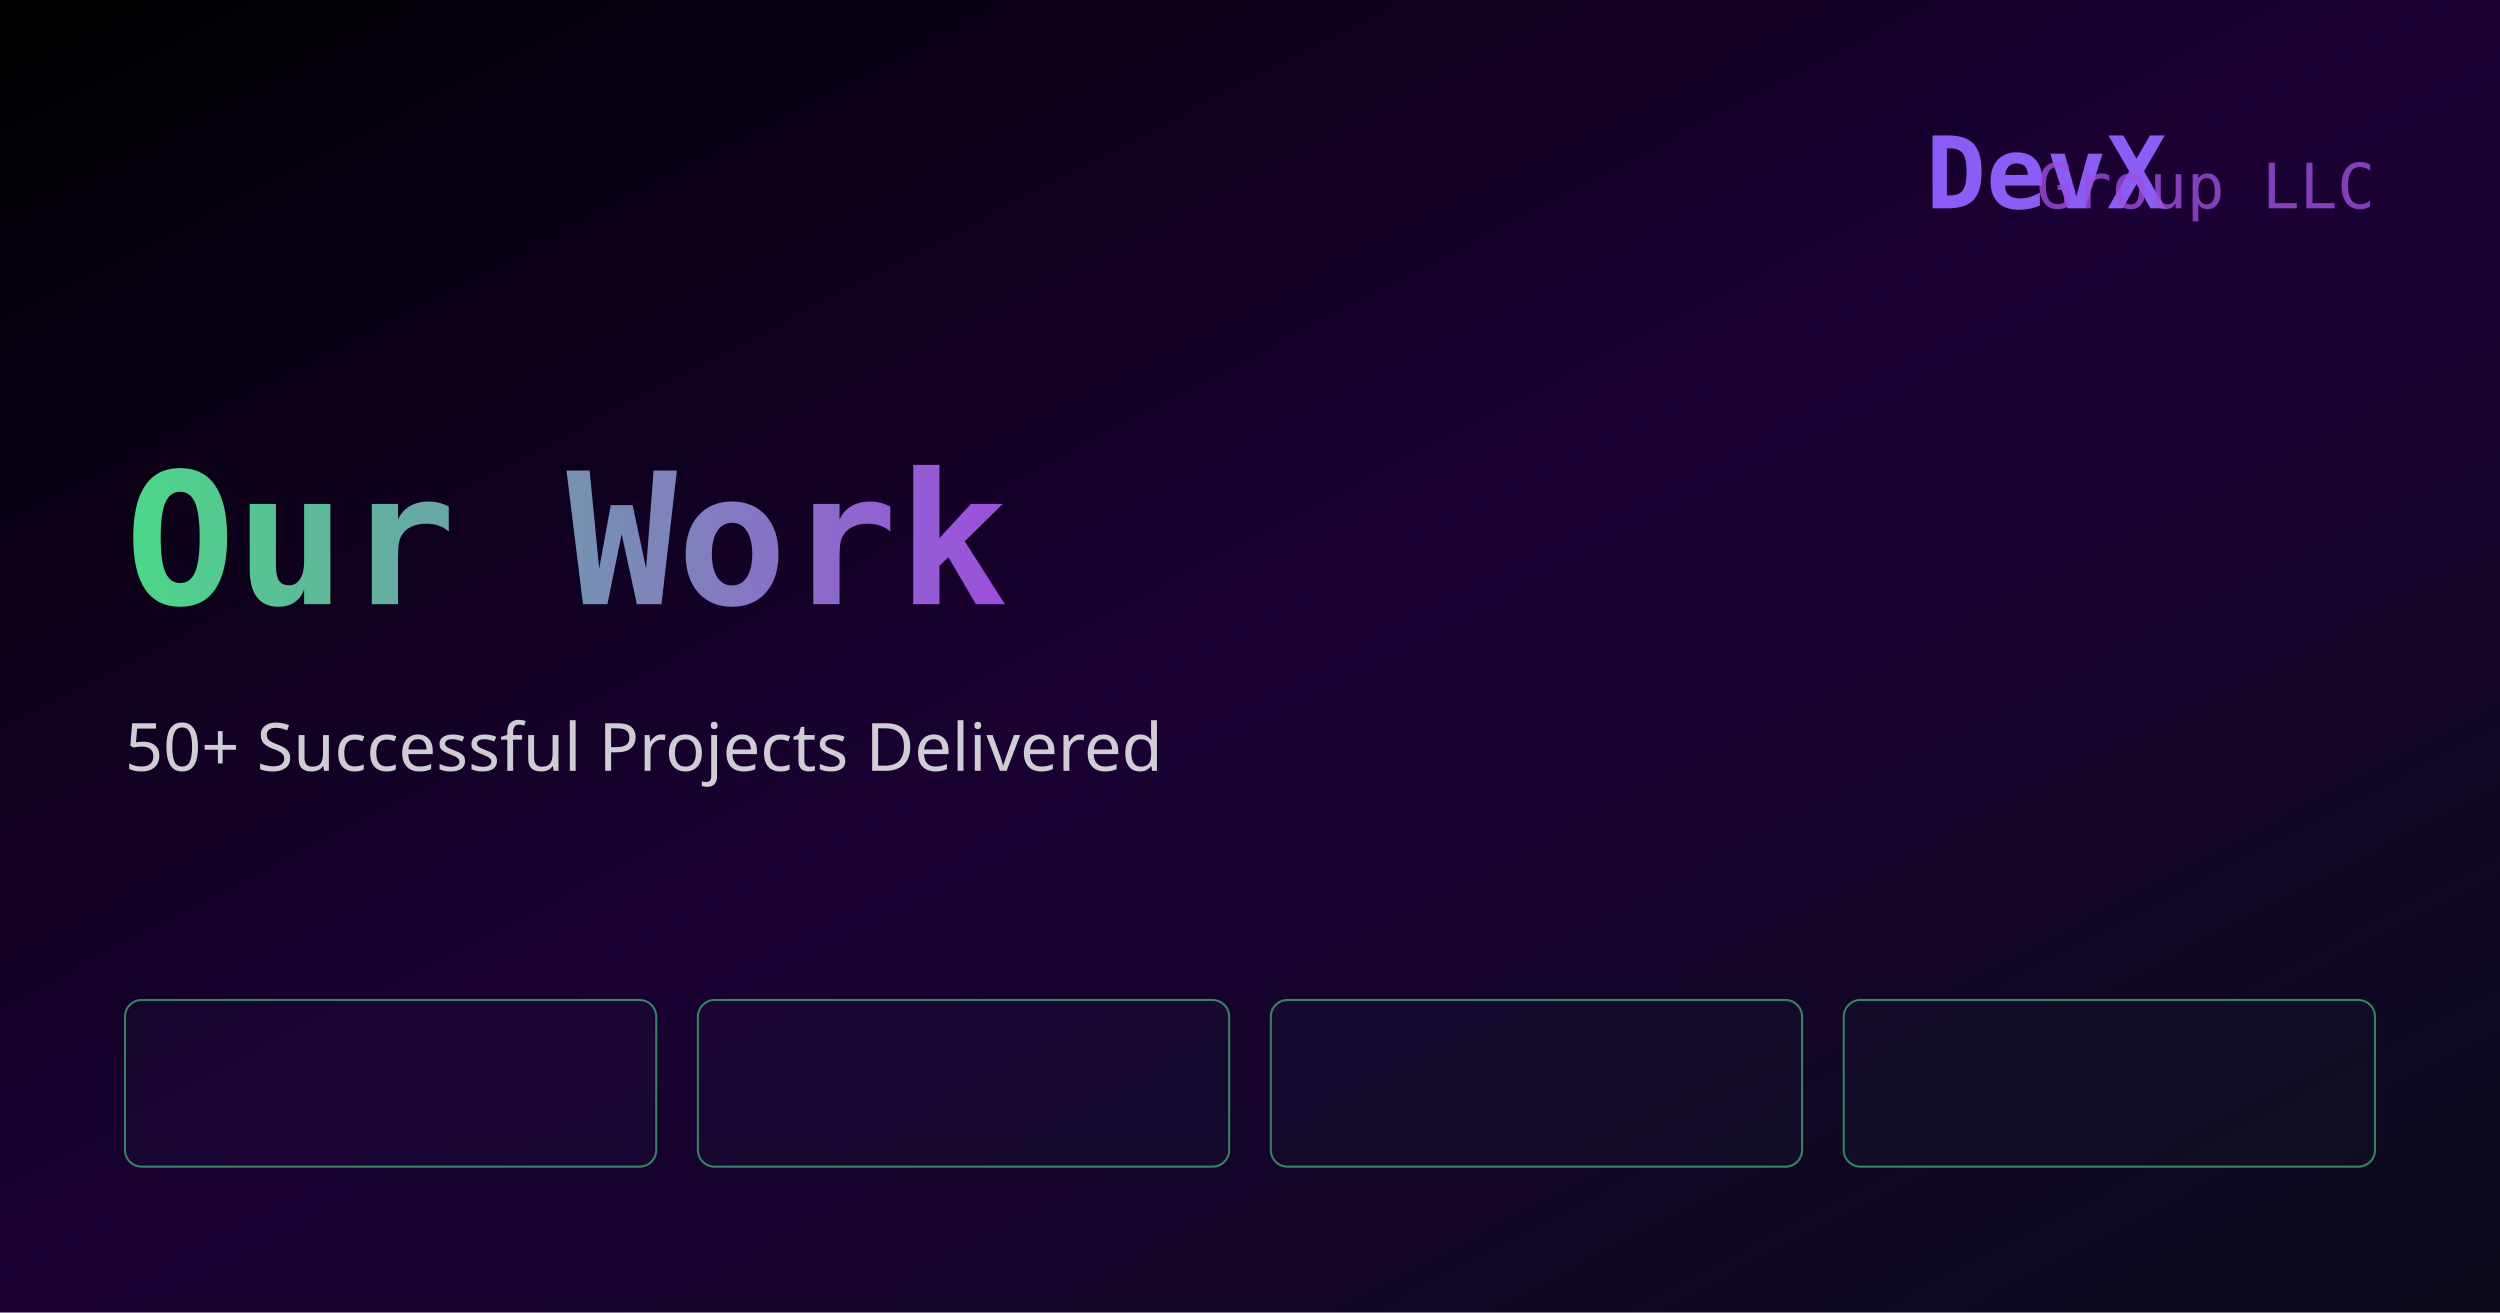
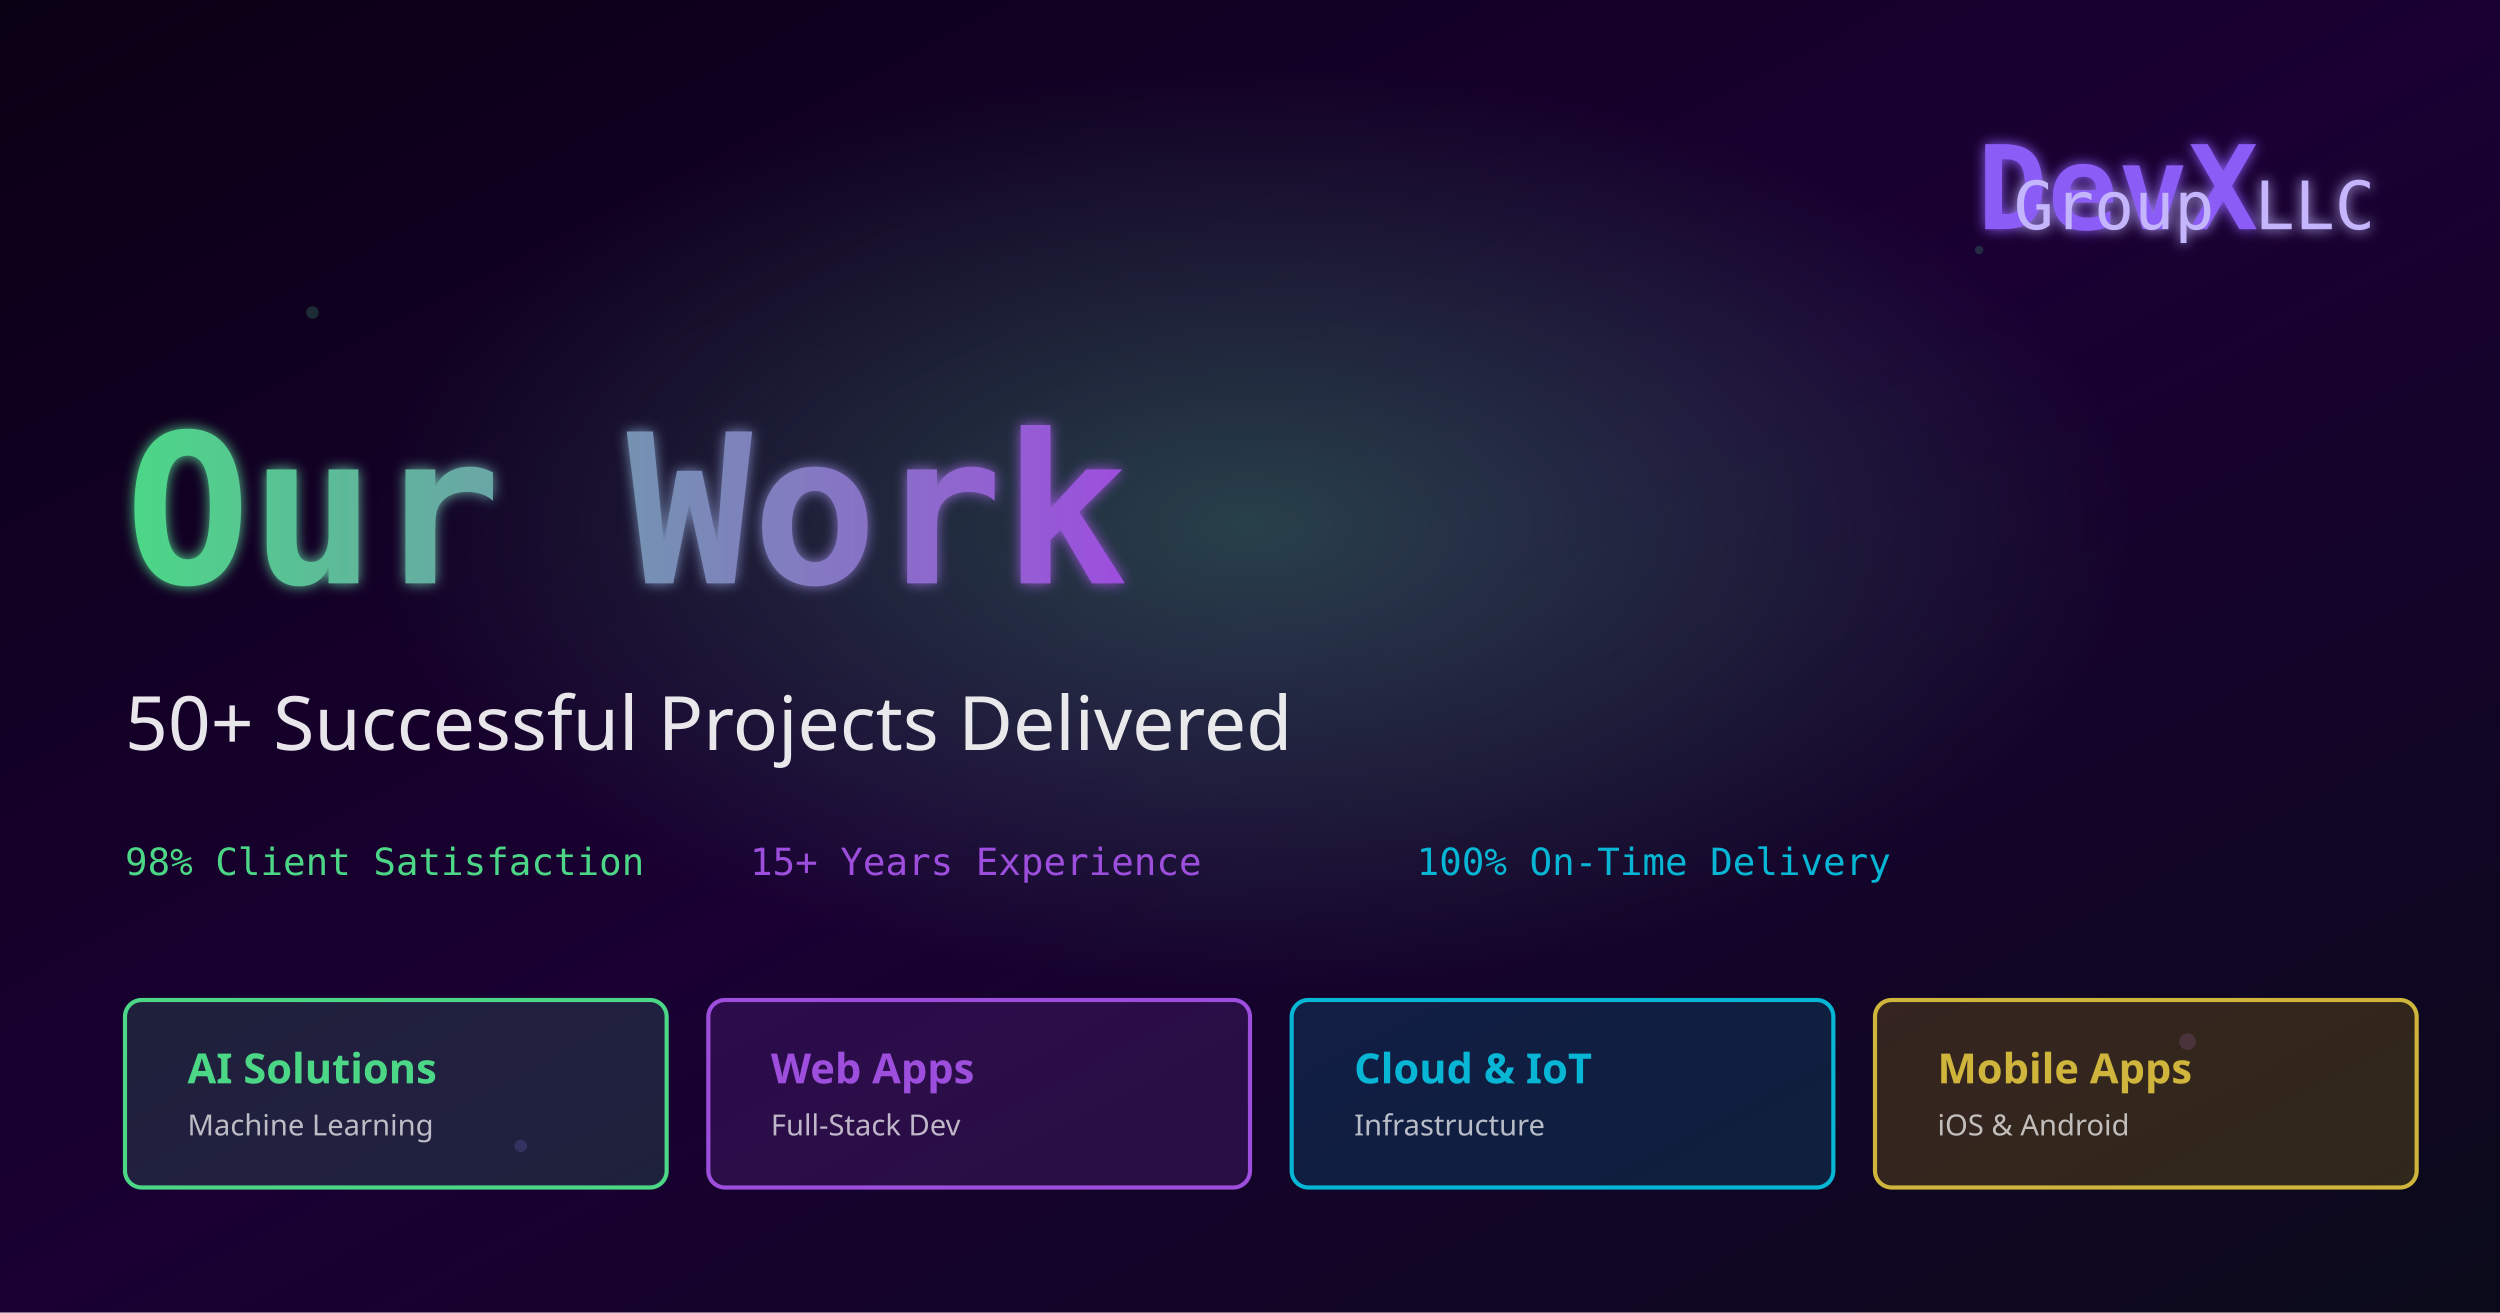
<svg xmlns="http://www.w3.org/2000/svg" width="1200" height="630">
  <defs>
    <linearGradient id="bgGradient3" x1="0%" y1="0%" x2="100%" y2="100%">
-       <stop offset="0%" style="stop-color:#000000;stop-opacity:1" />
+       <stop offset="0%" style="stop-color:#0a0014;stop-opacity:1" />
      <stop offset="50%" style="stop-color:#1a0033;stop-opacity:1" />
      <stop offset="100%" style="stop-color:#0a0a1a;stop-opacity:1" />
    </linearGradient>
    <linearGradient id="titleGradient" x1="0%" y1="0%" x2="100%" y2="0%">
      <stop offset="0%" style="stop-color:#4CD787;stop-opacity:1" />
      <stop offset="100%" style="stop-color:#9d4edd;stop-opacity:1" />
    </linearGradient>
+     <radialGradient id="portfolioGlow" cx="50%" cy="40%">
+       <stop offset="0%" style="stop-color:#4CD787;stop-opacity:0.3" />
+       <stop offset="70%" style="stop-color:#4CD787;stop-opacity:0" />
+     </radialGradient>
+     <filter id="glow3" x="-50%" y="-50%" width="200%" height="200%">
+       <feGaussianBlur stdDeviation="3" result="coloredBlur" />
+       <feMerge>
+         <feMergeNode in="coloredBlur" />
+         <feMergeNode in="SourceGraphic" />
+       </feMerge>
+     </filter>
  </defs>
  <rect width="1200" height="630" fill="url(#bgGradient3)" />
-   <text x="1040" y="100" font-family="'IBM Plex Mono', monospace" font-size="48" font-weight="bold" fill="#8B5CF6" text-anchor="end">DevX</text>
-   <text x="1140" y="100" font-family="'IBM Plex Mono', monospace" font-size="30" font-weight="300" fill="#9d4edd" opacity="0.8" text-anchor="end">Group LLC</text>
-   <text x="60" y="290" font-family="'IBM Plex Mono', monospace" font-size="88" font-weight="bold" fill="url(#titleGradient)">
+   <rect width="1200" height="630" fill="url(#portfolioGlow)" />
+   <g opacity="0.2">
+     <circle cx="150" cy="150" r="3" fill="#4CD787" />
+     <circle cx="1050" cy="500" r="4" fill="#9d4edd" />
+     <circle cx="950" cy="120" r="2" fill="#4CD787" />
+     <circle cx="250" cy="550" r="3" fill="#8B5CF6" />
+   </g>
+   <g filter="url(#glow3)">
+     <text x="1084" y="110" font-family="'IBM Plex Mono', monospace" font-size="56" font-weight="bold" fill="#8B5CF6" text-anchor="end">DevX</text>
+     <text x="1140" y="110" font-family="'IBM Plex Mono', monospace" font-size="32" font-weight="300" fill="#c4b5fd" text-anchor="end">Group LLC</text>
+   </g>
+   <text x="60" y="280" font-family="'IBM Plex Mono', monospace" font-size="100" font-weight="bold" fill="url(#titleGradient)" filter="url(#glow3)">
    Our Work
  </text>
-   <text x="60" y="370" font-family="'IBM Plex Sans', sans-serif" font-size="32" fill="#ffffff" opacity="0.8">
+   <text x="60" y="360" font-family="'IBM Plex Sans', sans-serif" font-size="36" font-weight="500" fill="#ffffff" opacity="0.9">
    50+ Successful Projects Delivered
  </text>
-   <g stroke="#4CD787" stroke-width="1" fill="rgba(76, 215, 135, 0.05)" opacity="0.6">
-     <rect x="60" y="480" width="255" height="80" rx="8" />
-     <rect x="335" y="480" width="255" height="80" rx="8" />
-     <rect x="610" y="480" width="255" height="80" rx="8" />
-     <rect x="885" y="480" width="255" height="80" rx="8" />
+   <g font-family="'IBM Plex Mono', monospace" font-size="18">
+     <text x="60" y="420" fill="#4CD787">98% Client Satisfaction</text>
+     <text x="360" y="420" fill="#9d4edd">15+ Years Experience</text>
+     <text x="680" y="420" fill="#06B6D4">100% On-Time Delivery</text>
+   </g>
+   <g>
+     <rect x="60" y="480" width="260" height="90" rx="8" fill="rgba(76, 215, 135, 0.15)" stroke="#4CD787" stroke-width="2" />
+     <text x="90" y="520" font-family="'IBM Plex Sans', sans-serif" font-size="20" font-weight="600" fill="#4CD787">AI Solutions</text>
+     <text x="90" y="545" font-family="'IBM Plex Sans', sans-serif" font-size="14" fill="#ffffff" opacity="0.7">Machine Learning</text>
+     <rect x="340" y="480" width="260" height="90" rx="8" fill="rgba(157, 78, 221, 0.15)" stroke="#9d4edd" stroke-width="2" />
+     <text x="370" y="520" font-family="'IBM Plex Sans', sans-serif" font-size="20" font-weight="600" fill="#9d4edd">Web Apps</text>
+     <text x="370" y="545" font-family="'IBM Plex Sans', sans-serif" font-size="14" fill="#ffffff" opacity="0.7">Full-Stack Dev</text>
+     <rect x="620" y="480" width="260" height="90" rx="8" fill="rgba(6, 182, 212, 0.15)" stroke="#06B6D4" stroke-width="2" />
+     <text x="650" y="520" font-family="'IBM Plex Sans', sans-serif" font-size="20" font-weight="600" fill="#06B6D4">Cloud &amp; IoT</text>
+     <text x="650" y="545" font-family="'IBM Plex Sans', sans-serif" font-size="14" fill="#ffffff" opacity="0.7">Infrastructure</text>
+     <rect x="900" y="480" width="260" height="90" rx="8" fill="rgba(255, 215, 0, 0.15)" stroke="#CFB53B" stroke-width="2" />
+     <text x="930" y="520" font-family="'IBM Plex Sans', sans-serif" font-size="20" font-weight="600" fill="#CFB53B">Mobile Apps</text>
+     <text x="930" y="545" font-family="'IBM Plex Sans', sans-serif" font-size="14" fill="#ffffff" opacity="0.7">iOS &amp; Android</text>
  </g>
</svg>
